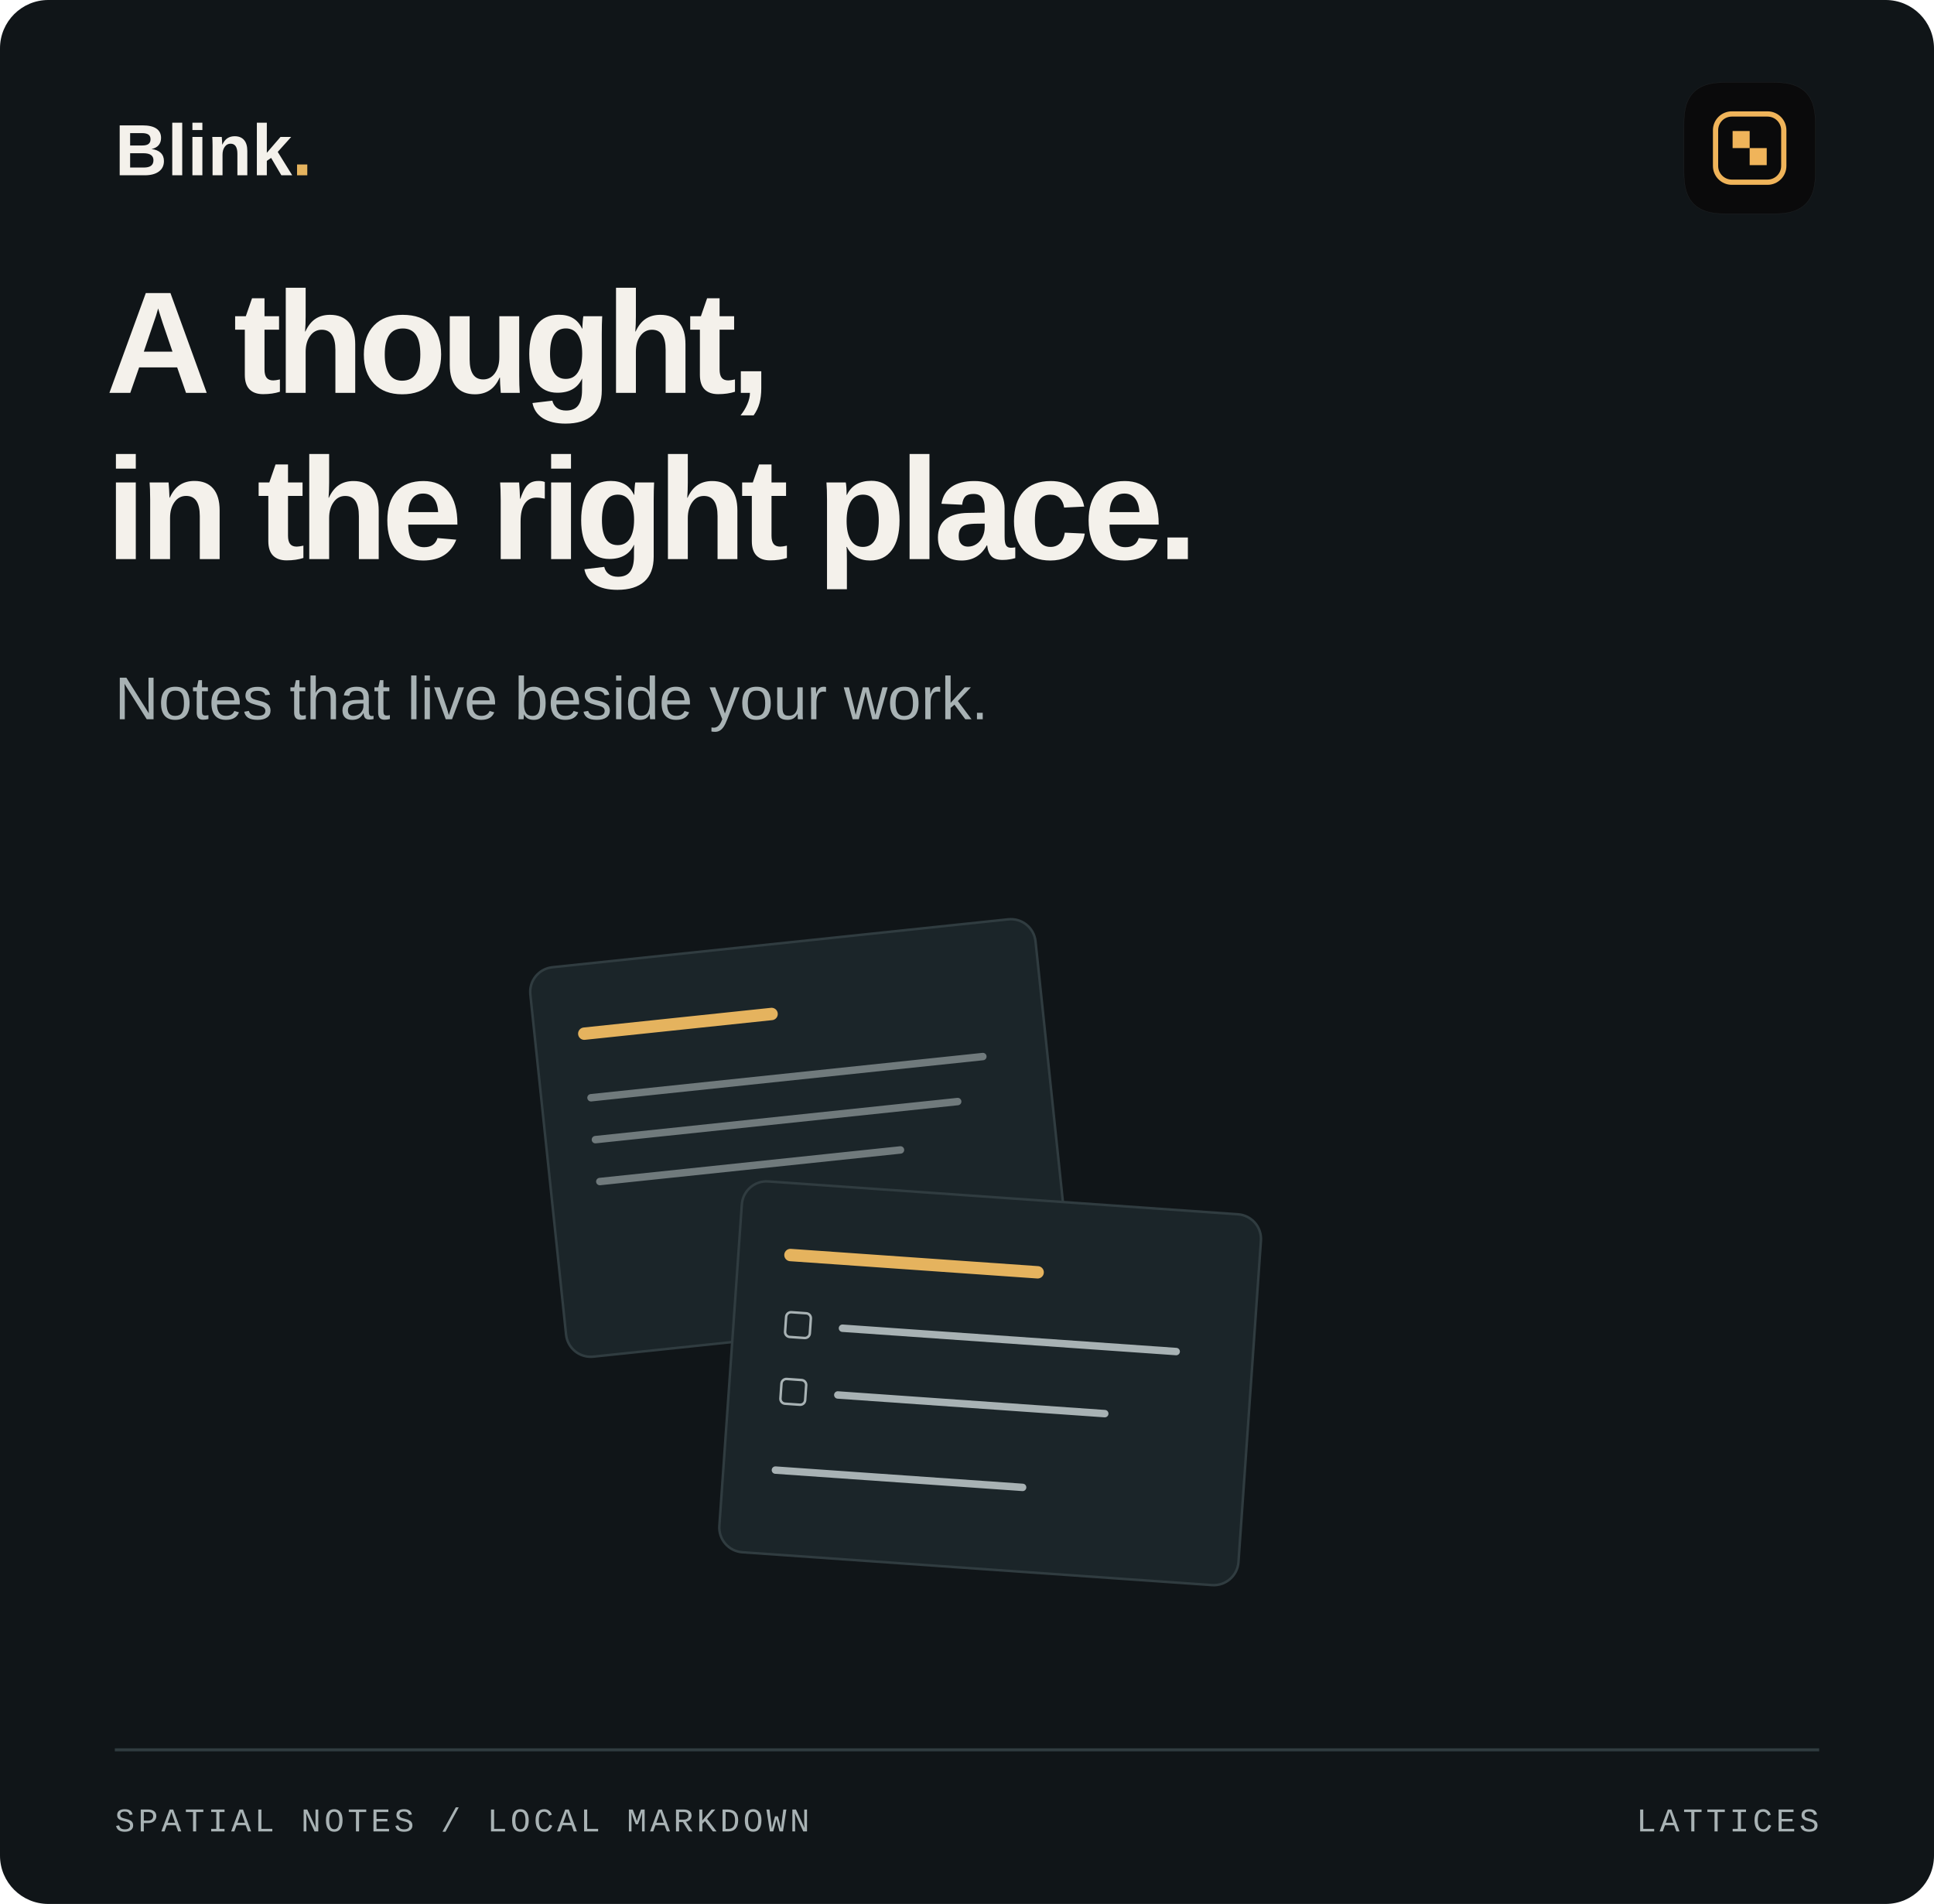
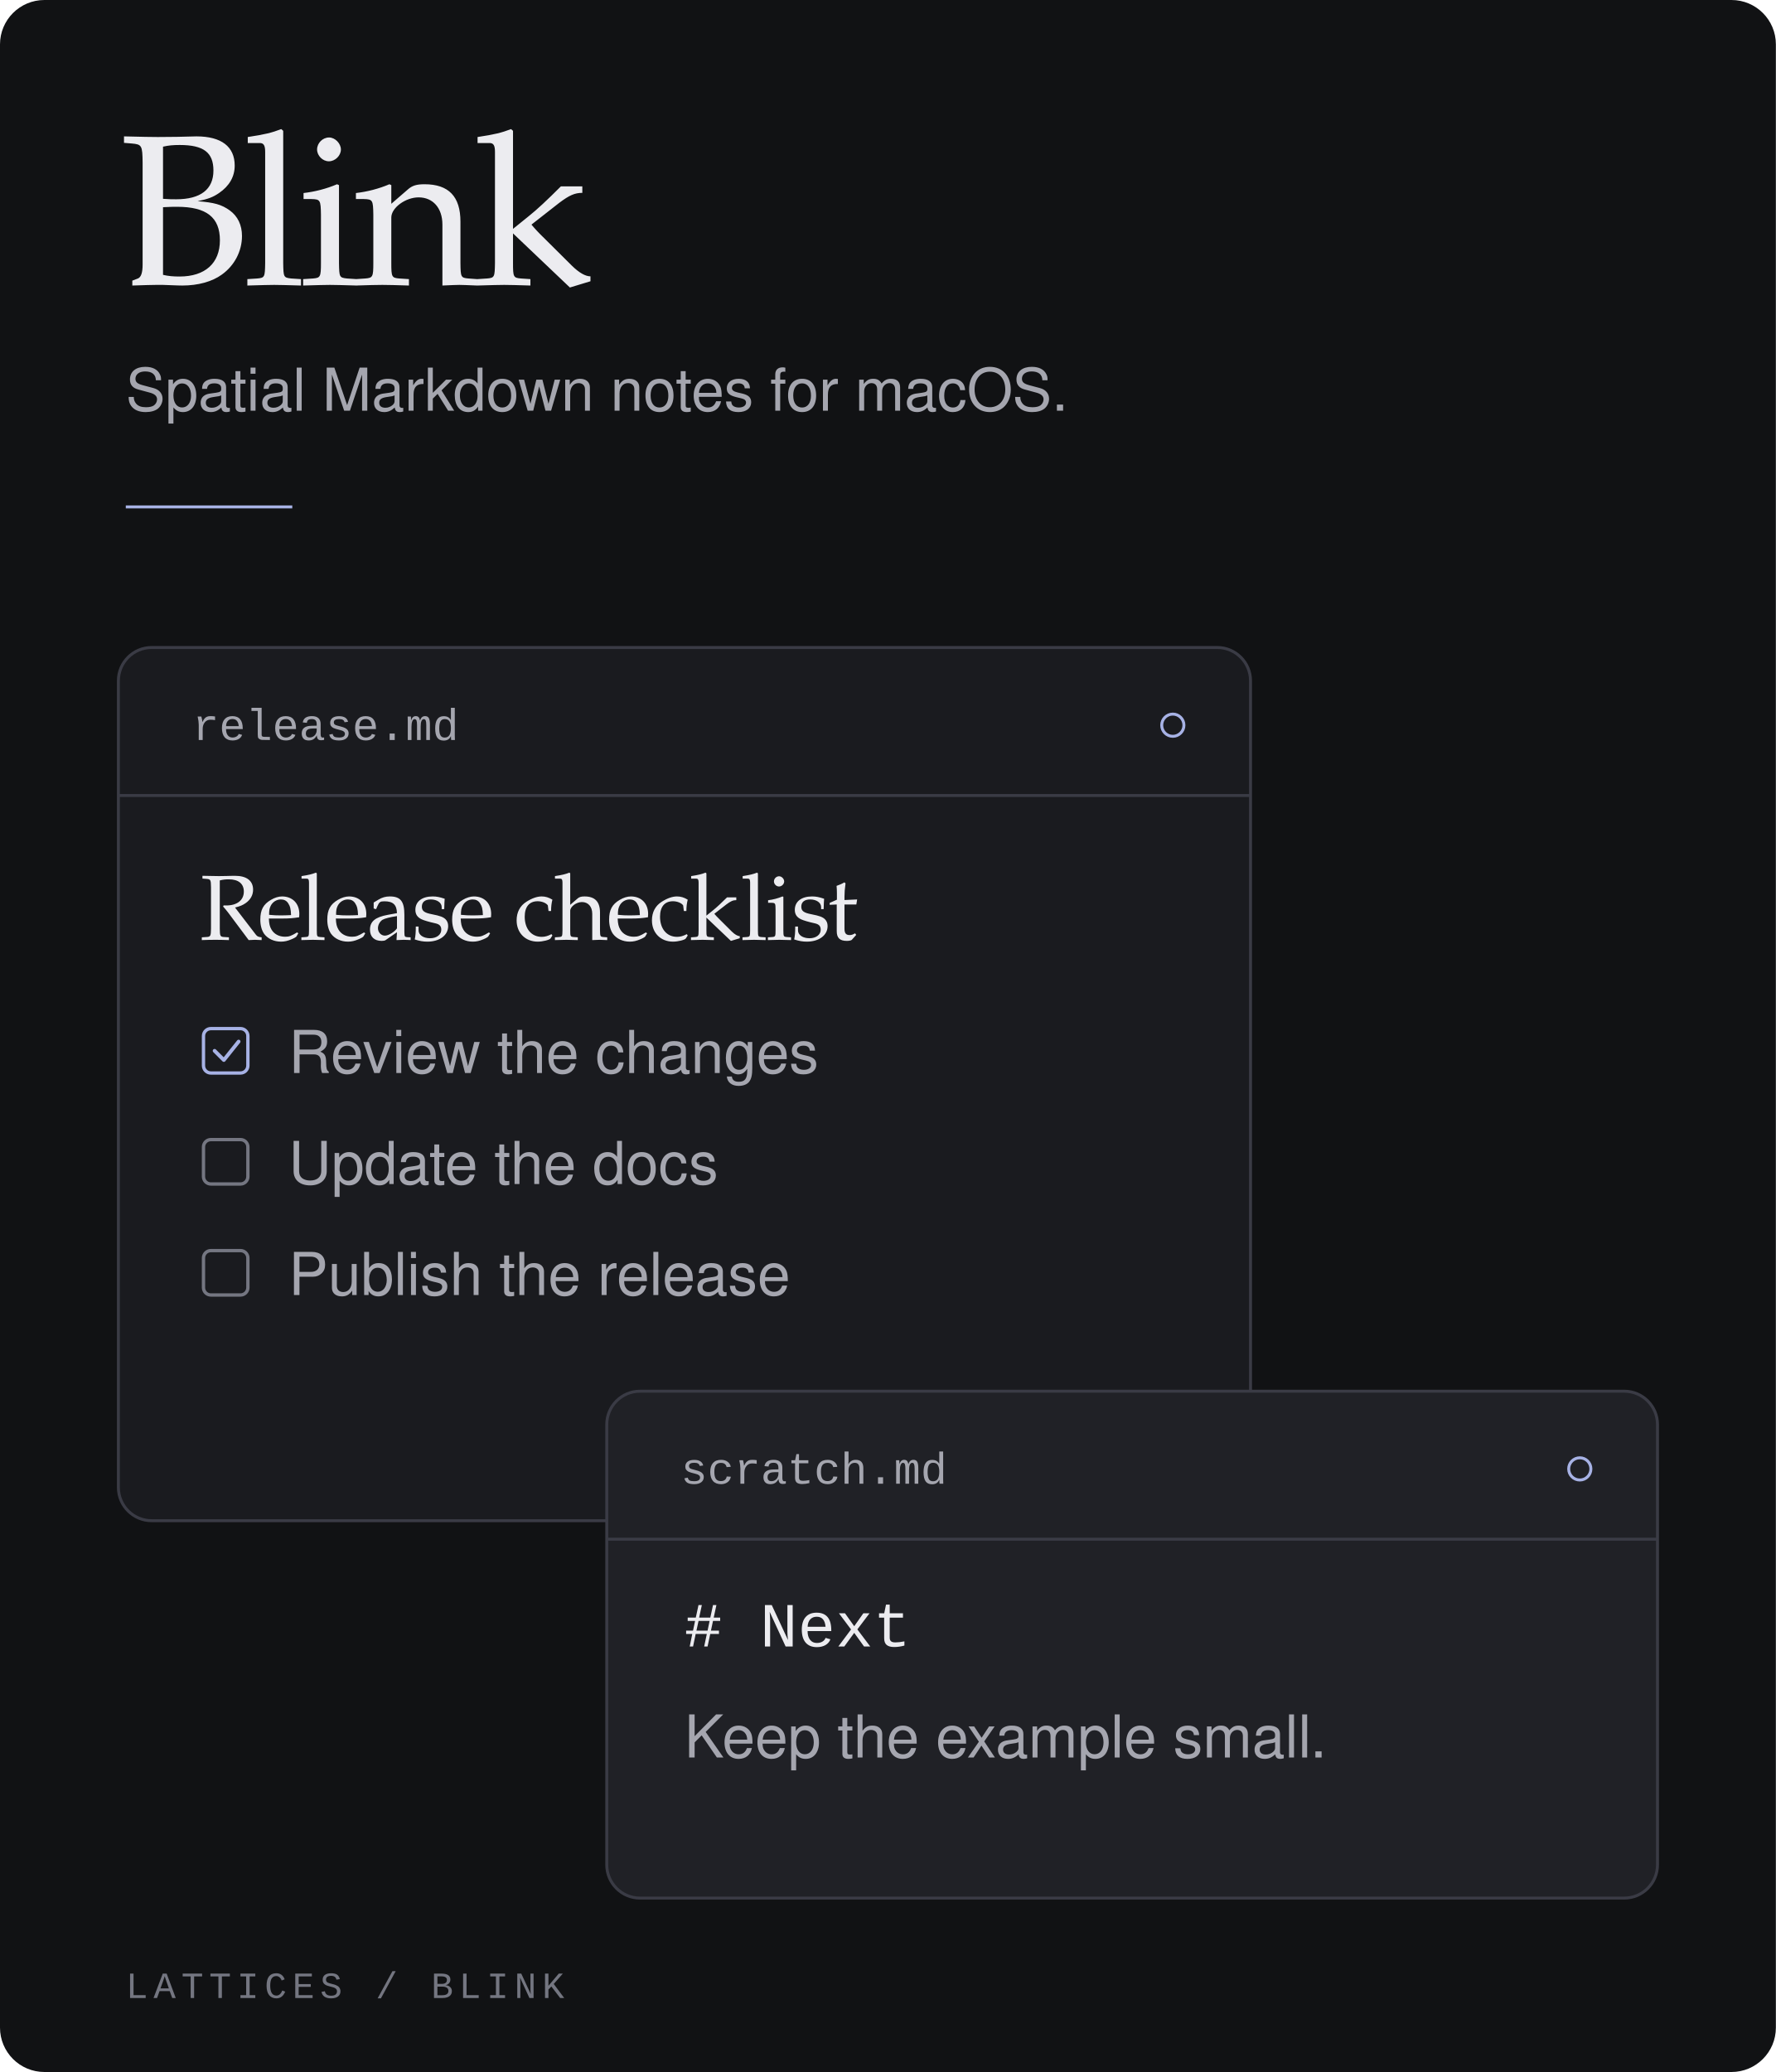
- <svg xmlns="http://www.w3.org/2000/svg" width="640" height="630" viewBox="0 0 640 630" role="img" aria-labelledby="title desc">
-   <rect width="640" height="630" rx="16" fill="#101518" />
-   <svg x="552" y="22" width="54" height="54" viewBox="0 0 1024 1024">
-     <path d="M384.28 100L639.72 100L639.72 100L665.513 100.107L681.656 100.427L695.424 100.961L707.826 101.709L719.281 102.67L730.016 103.844L740.167 105.232L749.827 106.833L759.059 108.646L767.909 110.673L776.413 112.912L784.598 115.364L792.484 118.028L800.088 120.905L807.424 123.994L814.502 127.295L821.331 130.808L827.918 134.534L834.269 138.473L840.389 142.625L846.282 146.99L851.951 151.569L857.398 156.363L862.626 161.374L867.637 166.602L872.431 172.049L877.01 177.718L881.375 183.611L885.527 189.731L889.466 196.082L893.192 202.669L896.705 209.498L900.006 216.576L903.095 223.912L905.972 231.516L908.636 239.402L911.088 247.587L913.327 256.091L915.354 264.941L917.167 274.173L918.768 283.833L920.156 293.984L921.33 304.719L922.291 316.174L923.039 328.576L923.573 342.344L923.893 358.487L924 384.28L924 639.72L924 639.72L923.893 665.513L923.573 681.656L923.039 695.424L922.291 707.826L921.33 719.281L920.156 730.016L918.768 740.167L917.167 749.827L915.354 759.059L913.327 767.909L911.088 776.413L908.636 784.598L905.972 792.484L903.095 800.088L900.006 807.424L896.705 814.502L893.192 821.331L889.466 827.918L885.527 834.269L881.375 840.389L877.01 846.282L872.431 851.951L867.637 857.398L862.626 862.626L857.398 867.637L851.951 872.431L846.282 877.01L840.389 881.375L834.269 885.527L827.918 889.466L821.331 893.192L814.502 896.705L807.424 900.006L800.088 903.095L792.484 905.972L784.598 908.636L776.413 911.088L767.909 913.327L759.059 915.354L749.827 917.167L740.167 918.768L730.016 920.156L719.281 921.33L707.826 922.291L695.424 923.039L681.656 923.573L665.513 923.893L639.72 924L384.28 924L384.28 924L358.487 923.893L342.344 923.573L328.576 923.039L316.174 922.291L304.719 921.33L293.984 920.156L283.833 918.768L274.173 917.167L264.941 915.354L256.091 913.327L247.587 911.088L239.402 908.636L231.516 905.972L223.912 903.095L216.576 900.006L209.498 896.705L202.669 893.192L196.082 889.466L189.731 885.527L183.611 881.375L177.718 877.01L172.049 872.431L166.602 867.637L161.374 862.626L156.363 857.398L151.569 851.951L146.99 846.282L142.625 840.389L138.473 834.269L134.534 827.918L130.808 821.331L127.295 814.502L123.994 807.424L120.905 800.088L118.028 792.484L115.364 784.598L112.912 776.413L110.673 767.909L108.646 759.059L106.833 749.827L105.232 740.167L103.844 730.016L102.67 719.281L101.709 707.826L100.961 695.424L100.427 681.656L100.107 665.513L100 639.72L100 384.28L100 384.28L100.107 358.487L100.427 342.344L100.961 328.576L101.709 316.174L102.67 304.719L103.844 293.984L105.232 283.833L106.833 274.173L108.646 264.941L110.673 256.091L112.912 247.587L115.364 239.402L118.028 231.516L120.905 223.912L123.994 216.576L127.295 209.498L130.808 202.669L134.534 196.082L138.473 189.731L142.625 183.611L146.99 177.718L151.569 172.049L156.363 166.602L161.374 161.374L166.602 156.363L172.049 151.569L177.718 146.99L183.611 142.625L189.731 138.473L196.082 134.534L202.669 130.808L209.498 127.295L216.576 123.994L223.912 120.905L231.516 118.028L239.402 115.364L247.587 112.912L256.091 110.673L264.941 108.646L274.173 106.833L283.833 105.232L293.984 103.844L304.719 102.67L316.174 101.709L328.576 100.961L342.344 100.427L358.487 100.107L384.28 100Z" fill="#0a0a0b" />
-     <path d="M384.28 100L639.72 100L639.72 100L665.513 100.107L681.656 100.427L695.424 100.961L707.826 101.709L719.281 102.67L730.016 103.844L740.167 105.232L749.827 106.833L759.059 108.646L767.909 110.673L776.413 112.912L784.598 115.364L792.484 118.028L800.088 120.905L807.424 123.994L814.502 127.295L821.331 130.808L827.918 134.534L834.269 138.473L840.389 142.625L846.282 146.99L851.951 151.569L857.398 156.363L862.626 161.374L867.637 166.602L872.431 172.049L877.01 177.718L881.375 183.611L885.527 189.731L889.466 196.082L893.192 202.669L896.705 209.498L900.006 216.576L903.095 223.912L905.972 231.516L908.636 239.402L911.088 247.587L913.327 256.091L915.354 264.941L917.167 274.173L918.768 283.833L920.156 293.984L921.33 304.719L922.291 316.174L923.039 328.576L923.573 342.344L923.893 358.487L924 384.28L924 639.72L924 639.72L923.893 665.513L923.573 681.656L923.039 695.424L922.291 707.826L921.33 719.281L920.156 730.016L918.768 740.167L917.167 749.827L915.354 759.059L913.327 767.909L911.088 776.413L908.636 784.598L905.972 792.484L903.095 800.088L900.006 807.424L896.705 814.502L893.192 821.331L889.466 827.918L885.527 834.269L881.375 840.389L877.01 846.282L872.431 851.951L867.637 857.398L862.626 862.626L857.398 867.637L851.951 872.431L846.282 877.01L840.389 881.375L834.269 885.527L827.918 889.466L821.331 893.192L814.502 896.705L807.424 900.006L800.088 903.095L792.484 905.972L784.598 908.636L776.413 911.088L767.909 913.327L759.059 915.354L749.827 917.167L740.167 918.768L730.016 920.156L719.281 921.33L707.826 922.291L695.424 923.039L681.656 923.573L665.513 923.893L639.72 924L384.28 924L384.28 924L358.487 923.893L342.344 923.573L328.576 923.039L316.174 922.291L304.719 921.33L293.984 920.156L283.833 918.768L274.173 917.167L264.941 915.354L256.091 913.327L247.587 911.088L239.402 908.636L231.516 905.972L223.912 903.095L216.576 900.006L209.498 896.705L202.669 893.192L196.082 889.466L189.731 885.527L183.611 881.375L177.718 877.01L172.049 872.431L166.602 867.637L161.374 862.626L156.363 857.398L151.569 851.951L146.99 846.282L142.625 840.389L138.473 834.269L134.534 827.918L130.808 821.331L127.295 814.502L123.994 807.424L120.905 800.088L118.028 792.484L115.364 784.598L112.912 776.413L110.673 767.909L108.646 759.059L106.833 749.827L105.232 740.167L103.844 730.016L102.67 719.281L101.709 707.826L100.961 695.424L100.427 681.656L100.107 665.513L100 639.72L100 384.28L100 384.28L100.107 358.487L100.427 342.344L100.961 328.576L101.709 316.174L102.67 304.719L103.844 293.984L105.232 283.833L106.833 274.173L108.646 264.941L110.673 256.091L112.912 247.587L115.364 239.402L118.028 231.516L120.905 223.912L123.994 216.576L127.295 209.498L130.808 202.669L134.534 196.082L138.473 189.731L142.625 183.611L146.99 177.718L151.569 172.049L156.363 166.602L161.374 161.374L166.602 156.363L172.049 151.569L177.718 146.99L183.611 142.625L189.731 138.473L196.082 134.534L202.669 130.808L209.498 127.295L216.576 123.994L223.912 120.905L231.516 118.028L239.402 115.364L247.587 112.912L256.091 110.673L264.941 108.646L274.173 106.833L283.833 105.232L293.984 103.844L304.719 102.67L316.174 101.709L328.576 100.961L342.344 100.427L358.487 100.107L384.28 100Z" fill="none" stroke="rgba(255,255,255,.08)" stroke-width="2" />
-     <svg viewBox="0 0 18 18" fill="none" aria-hidden="true" x="215.567" y="215.567" width="592.866" height="592.866">
-       <rect x="2.5" y="2.5" width="13" height="13" rx="3.1" stroke="#f0b45a" stroke-width="1" />
-       <rect x="5.75" y="5.75" width="3.25" height="3.25" fill="#f0b45a" />
-       <rect x="9" y="9" width="3.25" height="3.25" fill="#f0b45a" />
-     </svg>
-   </svg>
-   <g font-family="Arial, Helvetica, sans-serif">
-     <text x="38" y="58" font-size="24" font-weight="700" fill="#f4f1eb">Blink<tspan fill="#e5b35e">.</tspan>
-     </text>
-     <text x="35" y="130" fill="#f4f1eb" font-size="48" font-weight="700" letter-spacing="-2">A thought,</text>
-     <text x="35" y="185" fill="#f4f1eb" font-size="48" font-weight="700" letter-spacing="-2">in the right place.</text>
-     <text x="38" y="238" font-size="20" fill="#a8b2b4">Notes that live beside your work.</text>
-   </g>
-   <g transform="translate(165 290) scale(.82)">
-     <g transform="rotate(-6 137 110)">
-       <rect x="20" y="25" width="205" height="158" rx="10" fill="#1b2529" stroke="#303c40" />
-       <path d="M40 53H116" stroke="#e5b35e" stroke-width="5" stroke-linecap="round" />
-       <path d="M40 79H199 M40 96H187 M40 113H162" stroke="#a8b2b4" stroke-width="3" stroke-linecap="round" opacity=".6" />
-     </g>
-     <g transform="rotate(4 205 210)">
-       <rect x="93" y="130" width="210" height="150" rx="10" fill="#1b2529" stroke="#303c40" />
-       <path d="M114 159H214" stroke="#e5b35e" stroke-width="5" stroke-linecap="round" />
-       <g stroke="#a8b2b4" fill="none">
-         <rect x="114" y="182" width="10" height="10" rx="2" />
-         <rect x="114" y="209" width="10" height="10" rx="2" />
-         <path d="M137 187H272 M137 214H245 M114 246H214" stroke-width="3" stroke-linecap="round" />
-       </g>
-     </g>
-   </g>
-   <path d="M38 579H602" stroke="#303c40" />
-   <g font-family="'Courier New', monospace" font-size="11" letter-spacing="1.1" fill="#a8b2b4">
-     <text x="38" y="606">SPATIAL NOTES / LOCAL MARKDOWN</text>
-     <text x="602" y="606" text-anchor="end">LATTICES</text>
-   </g>
+ <svg xmlns="http://www.w3.org/2000/svg" width="480" height="560" viewBox="0 0 480 560" role="img" aria-labelledby="title desc">
+   <rect width="480" height="560" rx="12" fill="#111214" />
+   <text x="32" y="77" fill="#ececf0" font-family="'Iowan Old Style', 'Palatino Linotype', Palatino, Georgia, serif" font-size="58" font-weight="400" letter-spacing="-1.8">Blink</text>
+   <text x="34" y="111" fill="#a5a6af" font-family="-apple-system, BlinkMacSystemFont, 'Segoe UI', Helvetica, Arial, sans-serif" font-size="16" font-weight="400">Spatial Markdown notes for macOS.</text>
+   <path d="M34 137H79" fill="none" stroke="#a7b2e5" stroke-width="0.8" />
+   <rect x="32" y="175" width="306" height="236" rx="9" fill="#1a1b1f" stroke="#3a3b45" stroke-width=".8" />
+   <text x="52" y="200" fill="#a5a6af" font-family="'SFMono-Regular', Consolas, 'Liberation Mono', monospace" font-size="12" font-weight="400">release.md</text>
+   <circle cx="317" cy="196" r="3" fill="none" stroke="#a7b2e5" stroke-width=".8" />
+   <path d="M32 215H338" fill="none" stroke="#3a3b45" stroke-width="0.8" />
+   <text x="54" y="254" fill="#ececf0" font-family="'Iowan Old Style', 'Palatino Linotype', Palatino, Georgia, serif" font-size="25" font-weight="400" letter-spacing="-.4">Release checklist</text>
+   <rect x="55" y="278" width="12" height="12" rx="2" fill="none" stroke="#a7b2e5" stroke-width=".9" />
+   <path d="M58 284l2.5 2.5 4-5" fill="none" stroke="#a7b2e5" stroke-width="1" stroke-linecap="round" stroke-linejoin="round" />
+   <text x="78" y="290" fill="#a5a6af" font-family="-apple-system, BlinkMacSystemFont, 'Segoe UI', Helvetica, Arial, sans-serif" font-size="16" font-weight="400">Review the changes</text>
+   <rect x="55" y="308" width="12" height="12" rx="2" fill="none" stroke="#747681" stroke-width=".9" />
+   <text x="78" y="320" fill="#a5a6af" font-family="-apple-system, BlinkMacSystemFont, 'Segoe UI', Helvetica, Arial, sans-serif" font-size="16" font-weight="400">Update the docs</text>
+   <rect x="55" y="338" width="12" height="12" rx="2" fill="none" stroke="#747681" stroke-width=".9" />
+   <text x="78" y="350" fill="#a5a6af" font-family="-apple-system, BlinkMacSystemFont, 'Segoe UI', Helvetica, Arial, sans-serif" font-size="16" font-weight="400">Publish the release</text>
+   <rect x="164" y="376" width="284" height="137" rx="9" fill="#202126" stroke="#3a3b45" stroke-width=".8" />
+   <text x="184" y="401" fill="#a5a6af" font-family="'SFMono-Regular', Consolas, 'Liberation Mono', monospace" font-size="12" font-weight="400">scratch.md</text>
+   <circle cx="427" cy="397" r="3" fill="none" stroke="#a7b2e5" stroke-width=".8" />
+   <path d="M164 416H448" fill="none" stroke="#3a3b45" stroke-width="0.8" />
+   <text x="185" y="445" fill="#ececf0" font-family="'SFMono-Regular', Consolas, 'Liberation Mono', monospace" font-size="17" font-weight="400"># Next</text>
+   <text x="185" y="475" fill="#a5a6af" font-family="-apple-system, BlinkMacSystemFont, 'Segoe UI', Helvetica, Arial, sans-serif" font-size="16" font-weight="400">Keep the example small.</text>
+   <text x="34" y="540" fill="#747681" font-family="'SFMono-Regular', Consolas, 'Liberation Mono', monospace" font-size="10" font-weight="400" letter-spacing="1.5">LATTICES / BLINK</text>
</svg>
